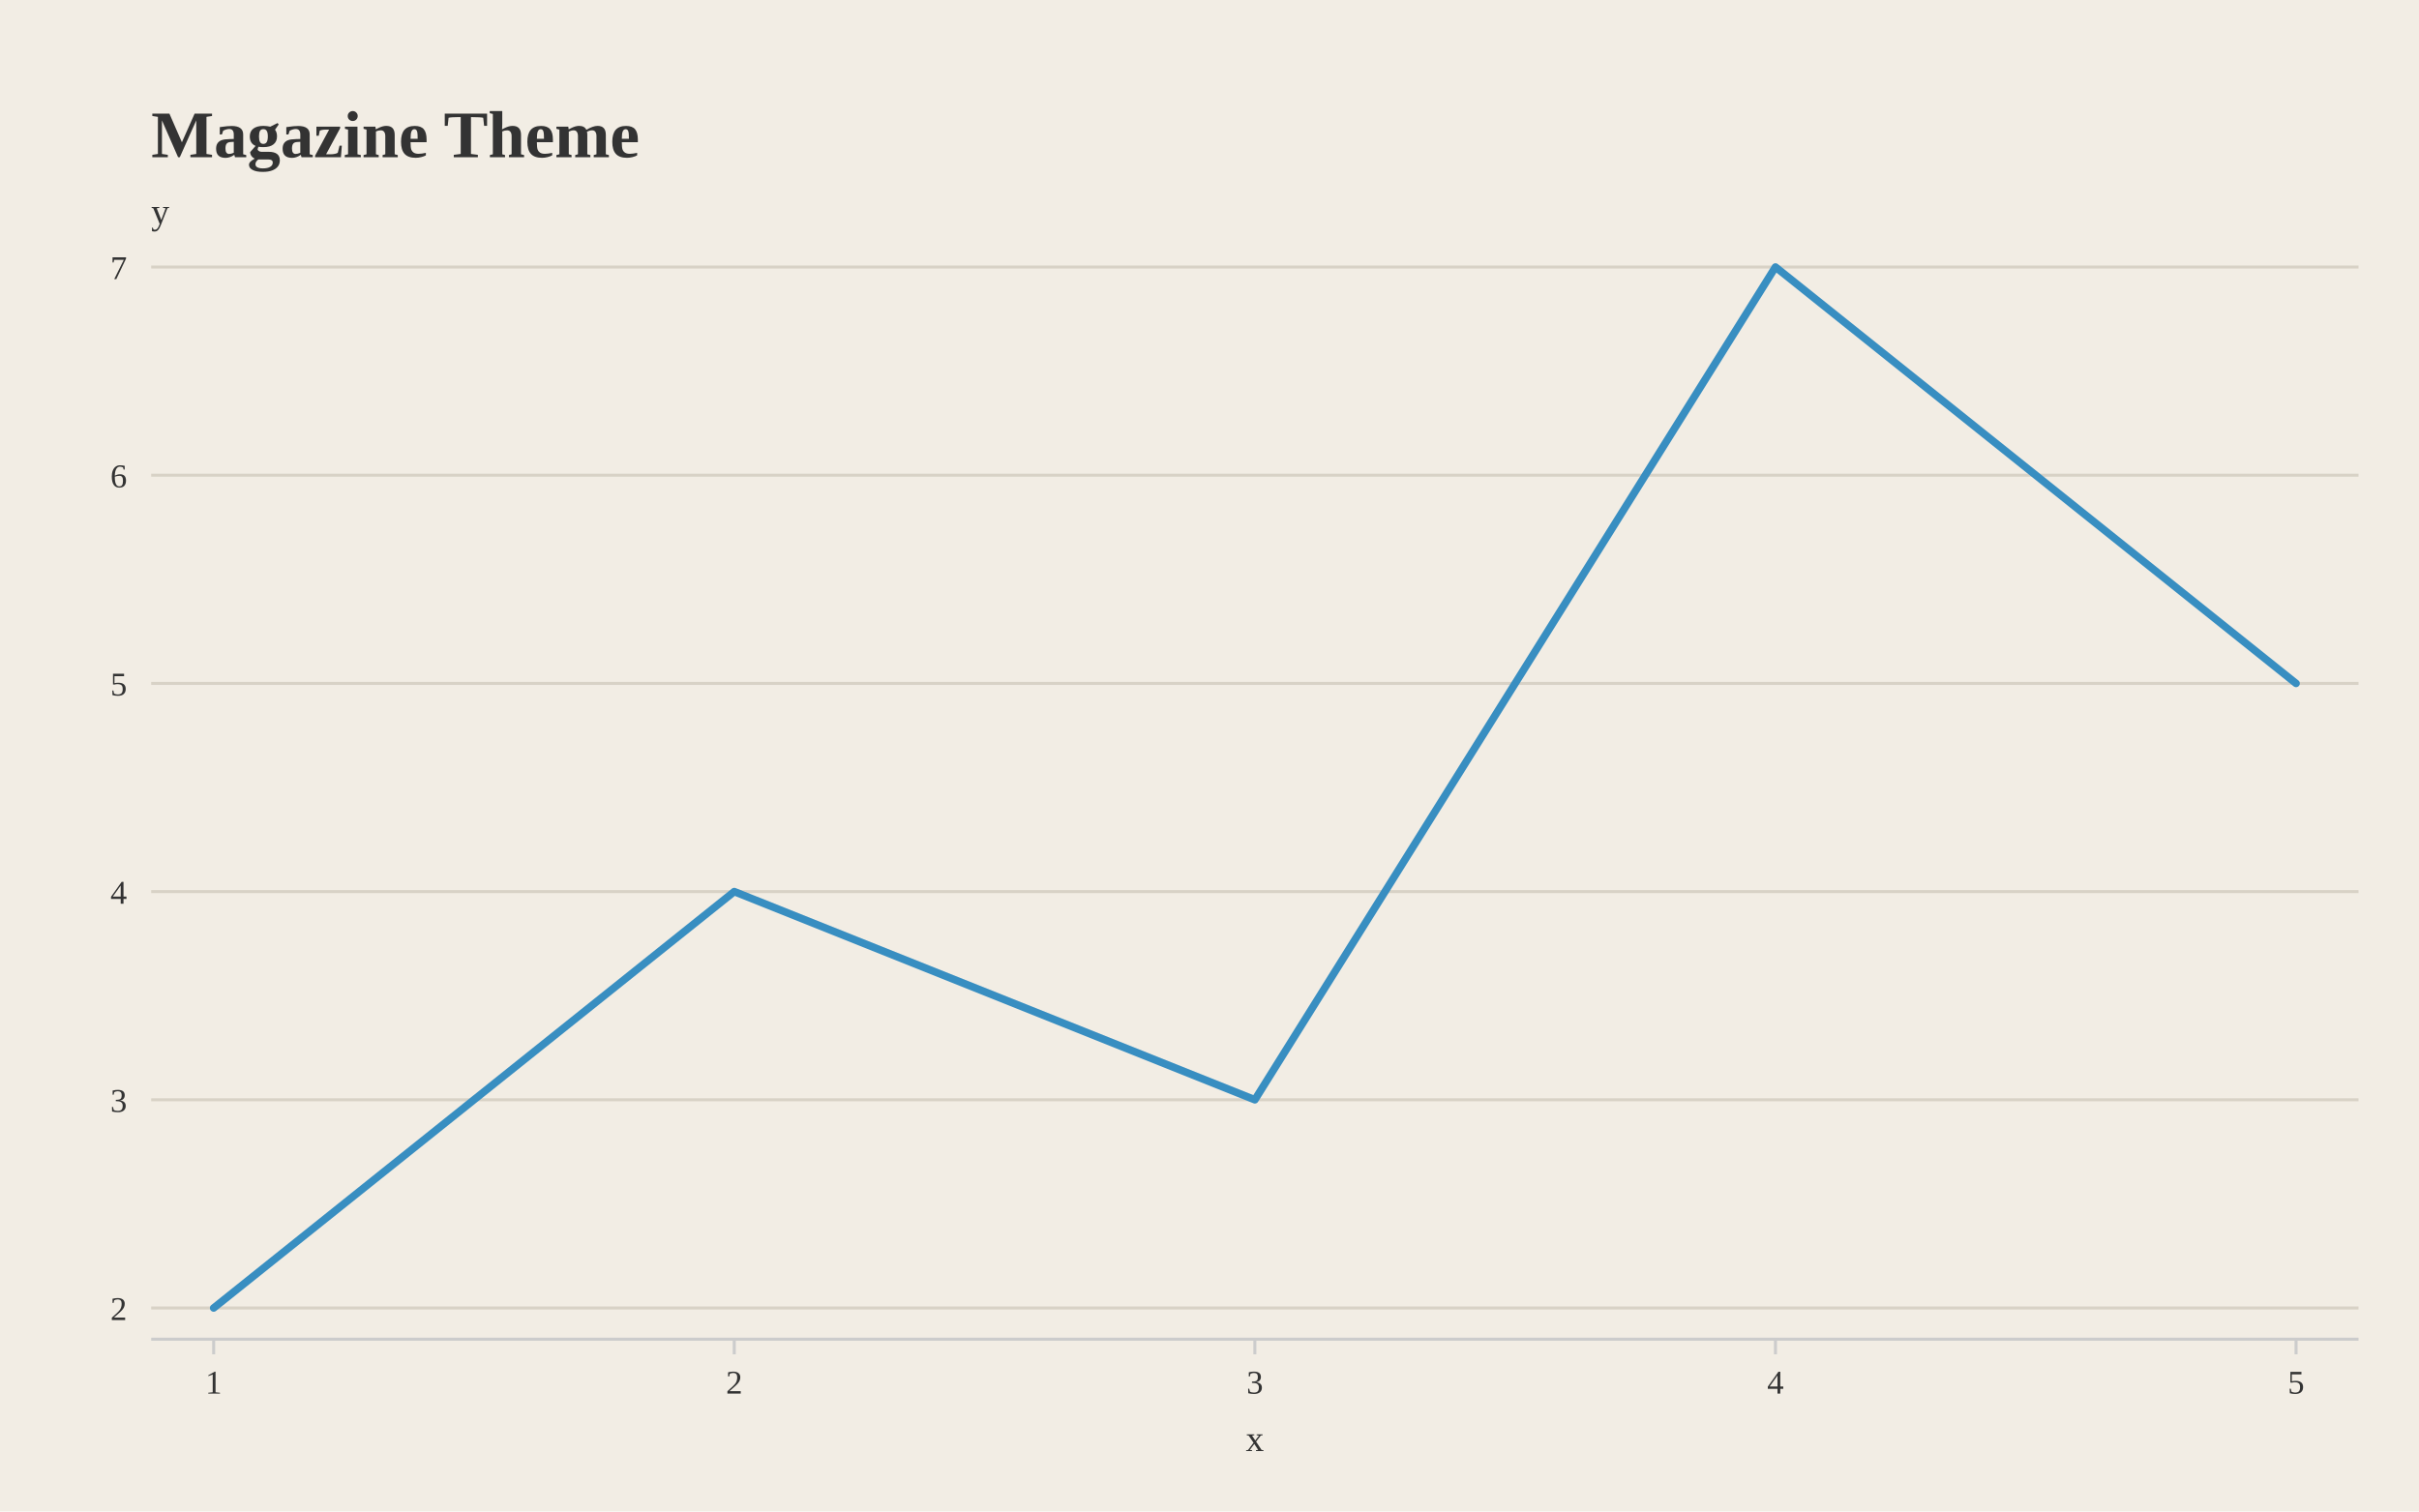
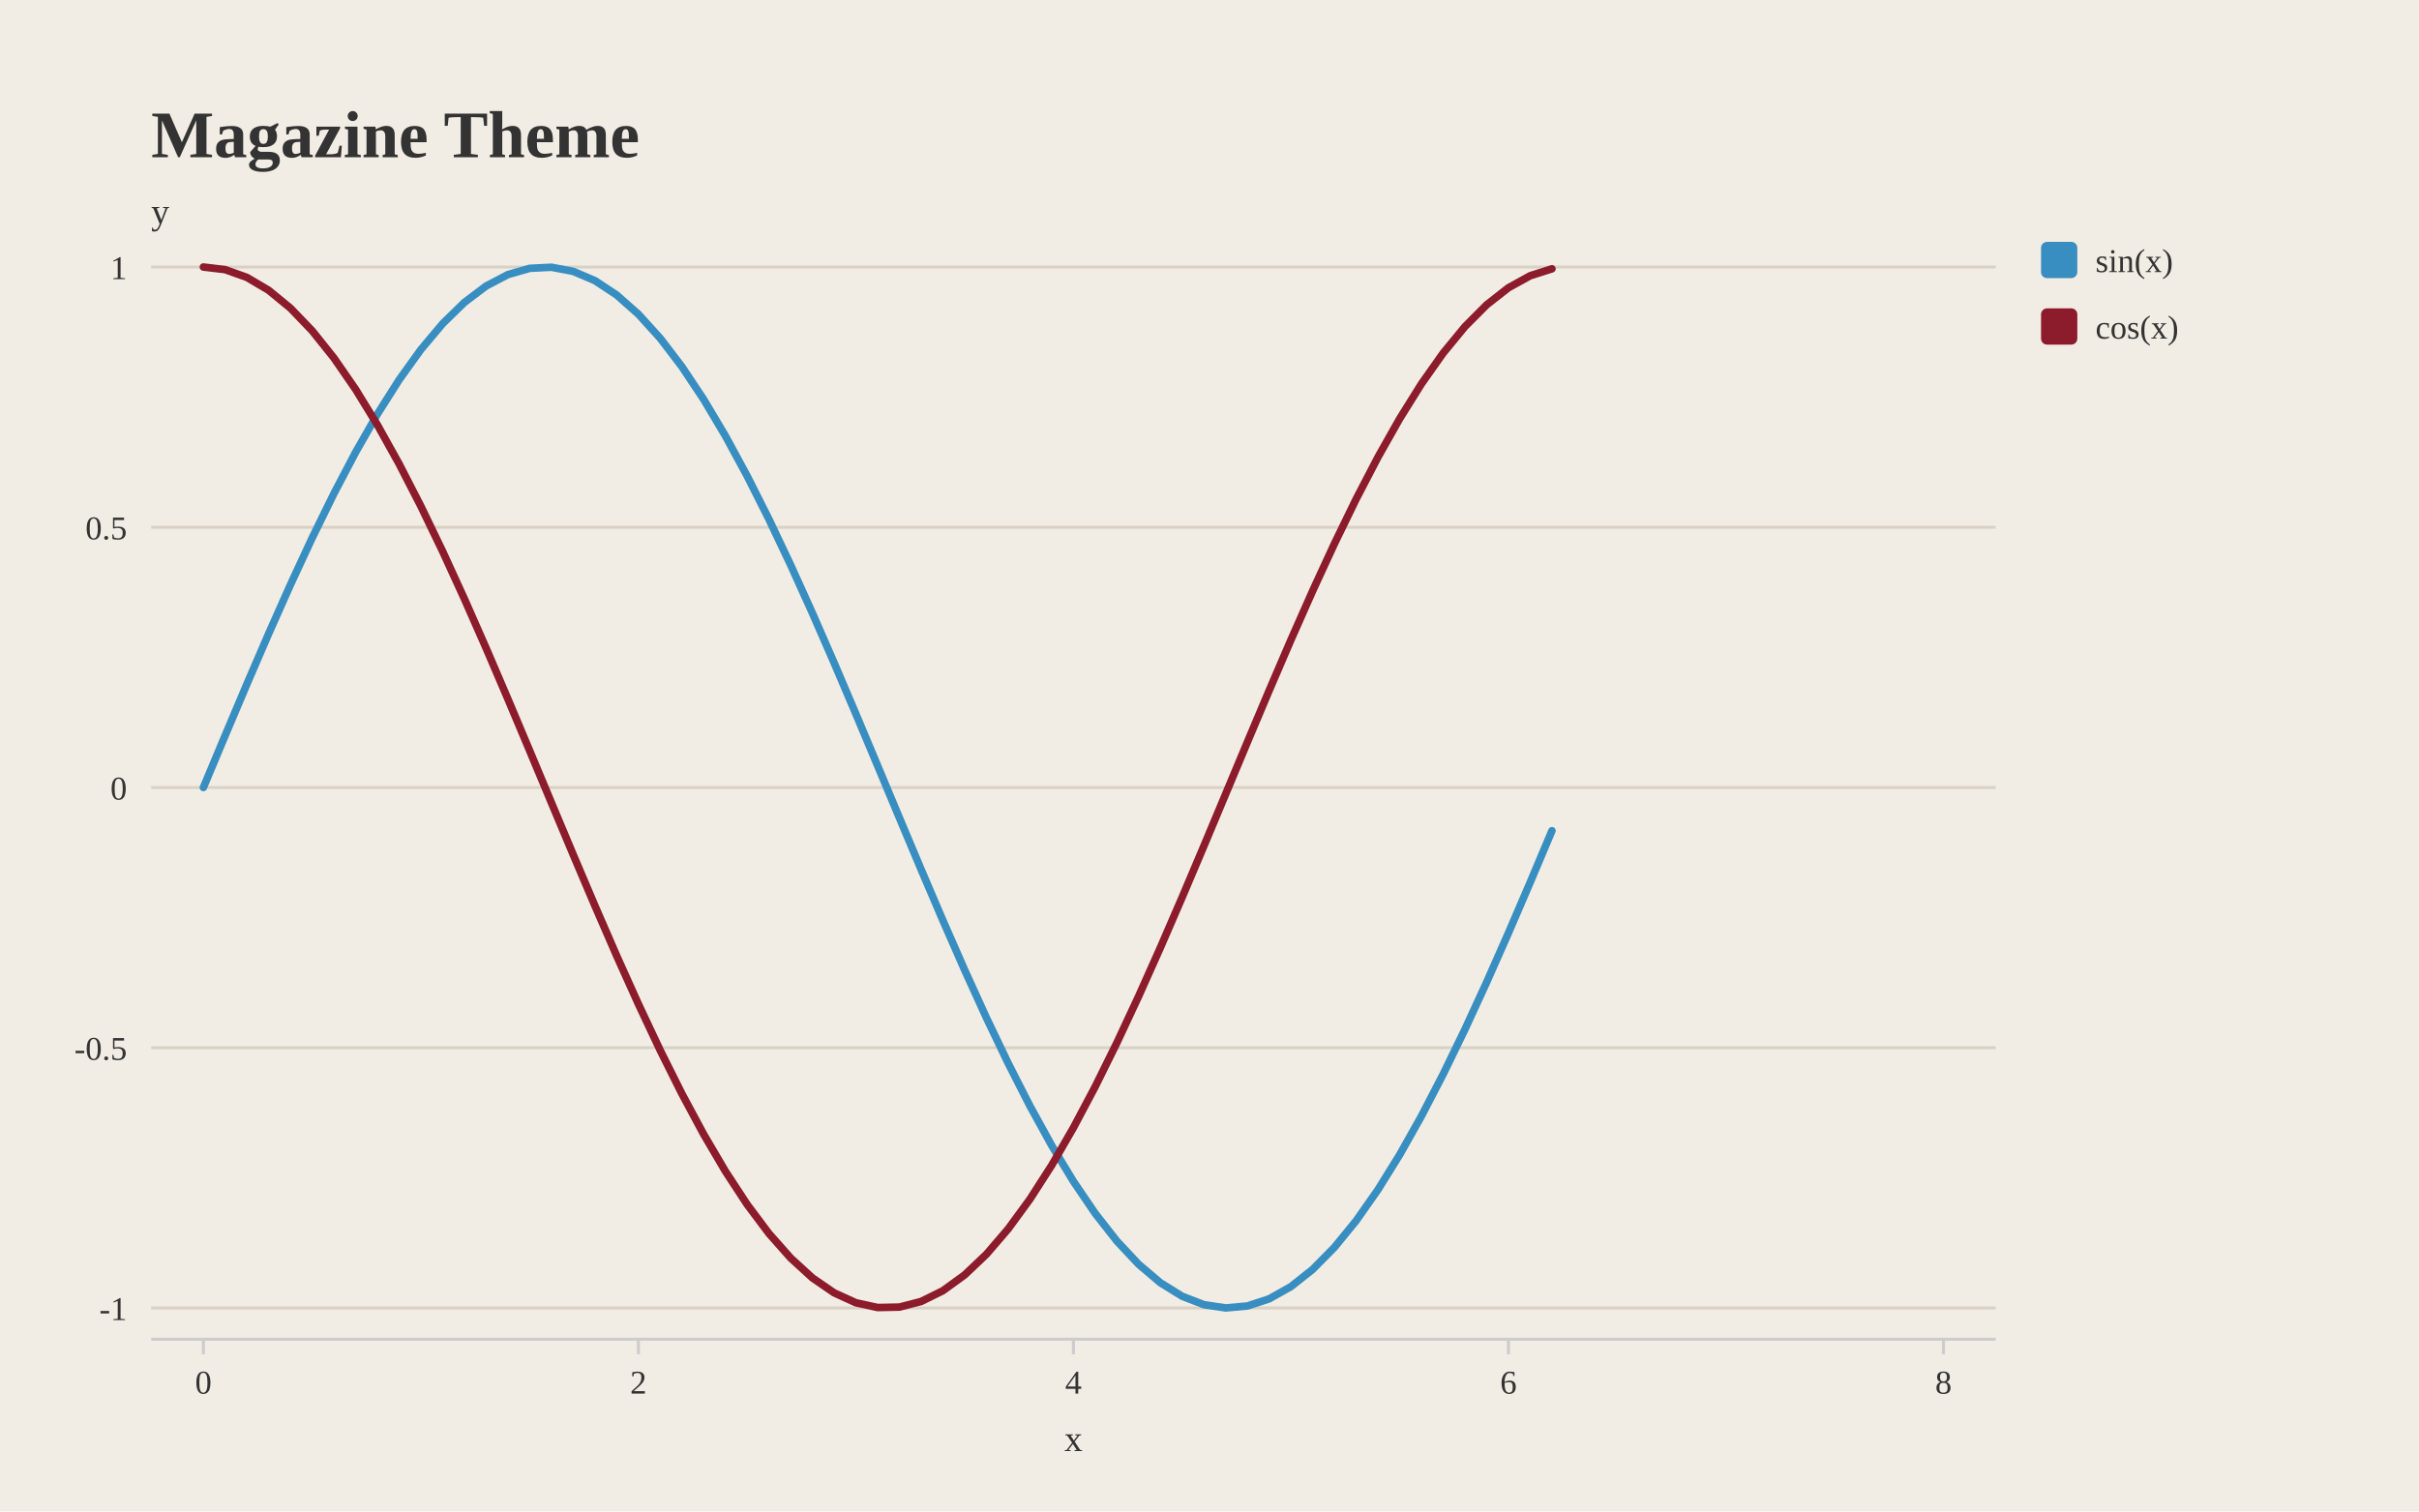
<svg xmlns="http://www.w3.org/2000/svg" width="800" height="500" viewBox="0 0 800.0 500.0">
  <defs>
    <clipPath id="plot-clip">
-       <rect x="50" y="78" width="730" height="365" />
+       <rect x="50" y="78" width="610" height="365" />
    </clipPath>
  </defs>
  <rect x="0" y="0" width="800" height="500" fill="#F2EDE4" />
-   <line x1="50" y1="432.67" x2="780" y2="432.67" stroke="#D8D2C6" stroke-width="1" />
-   <line x1="50" y1="363.802" x2="780" y2="363.802" stroke="#D8D2C6" stroke-width="1" />
-   <line x1="50" y1="294.934" x2="780" y2="294.934" stroke="#D8D2C6" stroke-width="1" />
-   <line x1="50" y1="226.066" x2="780" y2="226.066" stroke="#D8D2C6" stroke-width="1" />
-   <line x1="50" y1="157.198" x2="780" y2="157.198" stroke="#D8D2C6" stroke-width="1" />
-   <line x1="50" y1="88.33" x2="780" y2="88.33" stroke="#D8D2C6" stroke-width="1" />
-   <line x1="50" y1="443" x2="780" y2="443" stroke="#CCCCCC" stroke-width="1" />
+   <line x1="50" y1="432.67" x2="660" y2="432.67" stroke="#D8D2C6" stroke-width="1" />
+   <line x1="50" y1="346.585" x2="660" y2="346.585" stroke="#D8D2C6" stroke-width="1" />
+   <line x1="50" y1="260.5" x2="660" y2="260.5" stroke="#D8D2C6" stroke-width="1" />
+   <line x1="50" y1="174.415" x2="660" y2="174.415" stroke="#D8D2C6" stroke-width="1" />
+   <line x1="50" y1="88.33" x2="660" y2="88.33" stroke="#D8D2C6" stroke-width="1" />
+   <line x1="50" y1="443" x2="660" y2="443" stroke="#CCCCCC" stroke-width="1" />
  <g clip-path="url(#plot-clip)">
-     <polyline points="70.66,432.67 242.83,294.934 415,363.802 587.17,88.33 759.34,226.066" fill="none" stroke="#388EC1" stroke-width="2.5" stroke-linejoin="round" stroke-linecap="round" />
+     <polyline points="67.264,260.5 74.457,243.312 81.651,226.295 88.844,209.62 96.038,193.454 103.231,177.957 110.425,163.286 117.618,149.585 124.811,136.993 132.005,125.635 139.198,115.624 146.392,107.061 153.585,100.031 160.778,94.604 167.972,90.835 175.165,88.761 182.358,88.404 189.552,89.765 196.745,92.833 203.939,97.576 211.132,103.946 218.325,111.881 225.519,121.301 232.712,132.112 239.906,144.206 247.099,157.461 254.292,171.746 261.486,186.918 268.679,202.825 275.873,219.308 283.066,236.203 290.259,253.341 297.453,270.55 304.646,287.659 311.84,304.496 319.033,320.894 326.226,336.689 333.42,351.722 340.613,365.843 347.807,378.913 355,390.799 362.193,401.383 369.387,410.559 376.58,418.236 383.774,424.337 390.967,428.801 398.16,431.584 405.354,432.657 412.547,432.009 419.741,429.649 426.934,425.598 434.127,419.897 441.321,412.604 448.514,403.791 455.708,393.547 462.901,381.973 470.094,369.185 477.288,355.311 484.481,340.49 491.675,324.87 498.868,308.607 506.061,291.863 513.255,274.805" fill="none" stroke="#388EC1" stroke-width="2.5" stroke-linejoin="round" stroke-linecap="round" />
+     <polyline points="67.264,88.33 74.457,89.19 81.651,91.762 88.844,96.02 96.038,101.921 103.231,109.407 110.425,118.402 117.618,128.817 124.811,140.548 132.005,153.478 139.198,167.476 146.392,182.404 153.585,198.113 160.778,214.445 167.972,231.237 175.165,248.321 182.358,265.527 189.552,282.683 196.745,299.617 203.939,316.161 211.132,332.148 218.325,347.419 225.519,361.822 232.712,375.213 239.906,387.457 247.099,398.433 254.292,408.03 261.486,416.154 268.679,422.722 275.873,427.67 283.066,430.947 290.259,432.521 297.453,432.376 304.646,430.514 311.84,426.953 319.033,421.73 326.226,414.895 333.42,406.517 340.613,396.681 347.807,385.484 355,373.038 362.193,359.467 369.387,344.908 376.58,329.506 383.774,313.413 390.967,296.793 398.16,279.809 405.354,262.633 412.547,245.435 419.741,228.388 426.934,211.662 434.127,195.424 441.321,179.836 448.514,165.053 455.708,151.225 462.901,138.488 470.094,126.971 477.288,116.788 484.481,108.04 491.675,100.816 498.868,95.188 506.061,91.211 513.255,88.925" fill="none" stroke="#8C1B2B" stroke-width="2.5" stroke-linejoin="round" stroke-linecap="round" />
  </g>
-   <line x1="70.66" y1="443" x2="70.66" y2="448" stroke="#CCCCCC" stroke-width="1" />
-   <text x="70.66" y="461" font-family="Georgia, Times New Roman, serif" font-size="11" fill="#333333" text-anchor="middle">1</text>
-   <line x1="242.83" y1="443" x2="242.83" y2="448" stroke="#CCCCCC" stroke-width="1" />
-   <text x="242.83" y="461" font-family="Georgia, Times New Roman, serif" font-size="11" fill="#333333" text-anchor="middle">2</text>
-   <line x1="415" y1="443" x2="415" y2="448" stroke="#CCCCCC" stroke-width="1" />
-   <text x="415" y="461" font-family="Georgia, Times New Roman, serif" font-size="11" fill="#333333" text-anchor="middle">3</text>
-   <line x1="587.17" y1="443" x2="587.17" y2="448" stroke="#CCCCCC" stroke-width="1" />
-   <text x="587.17" y="461" font-family="Georgia, Times New Roman, serif" font-size="11" fill="#333333" text-anchor="middle">4</text>
-   <line x1="759.34" y1="443" x2="759.34" y2="448" stroke="#CCCCCC" stroke-width="1" />
-   <text x="759.34" y="461" font-family="Georgia, Times New Roman, serif" font-size="11" fill="#333333" text-anchor="middle">5</text>
-   <text x="42" y="436.67" font-family="Georgia, Times New Roman, serif" font-size="11" fill="#333333" text-anchor="end">2</text>
-   <text x="42" y="367.802" font-family="Georgia, Times New Roman, serif" font-size="11" fill="#333333" text-anchor="end">3</text>
-   <text x="42" y="298.934" font-family="Georgia, Times New Roman, serif" font-size="11" fill="#333333" text-anchor="end">4</text>
-   <text x="42" y="230.066" font-family="Georgia, Times New Roman, serif" font-size="11" fill="#333333" text-anchor="end">5</text>
-   <text x="42" y="161.198" font-family="Georgia, Times New Roman, serif" font-size="11" fill="#333333" text-anchor="end">6</text>
-   <text x="42" y="92.33" font-family="Georgia, Times New Roman, serif" font-size="11" fill="#333333" text-anchor="end">7</text>
+   <line x1="67.264" y1="443" x2="67.264" y2="448" stroke="#CCCCCC" stroke-width="1" />
+   <text x="67.264" y="461" font-family="Georgia, Times New Roman, serif" font-size="11" fill="#333333" text-anchor="middle">0</text>
+   <line x1="211.132" y1="443" x2="211.132" y2="448" stroke="#CCCCCC" stroke-width="1" />
+   <text x="211.132" y="461" font-family="Georgia, Times New Roman, serif" font-size="11" fill="#333333" text-anchor="middle">2</text>
+   <line x1="355" y1="443" x2="355" y2="448" stroke="#CCCCCC" stroke-width="1" />
+   <text x="355" y="461" font-family="Georgia, Times New Roman, serif" font-size="11" fill="#333333" text-anchor="middle">4</text>
+   <line x1="498.868" y1="443" x2="498.868" y2="448" stroke="#CCCCCC" stroke-width="1" />
+   <text x="498.868" y="461" font-family="Georgia, Times New Roman, serif" font-size="11" fill="#333333" text-anchor="middle">6</text>
+   <line x1="642.736" y1="443" x2="642.736" y2="448" stroke="#CCCCCC" stroke-width="1" />
+   <text x="642.736" y="461" font-family="Georgia, Times New Roman, serif" font-size="11" fill="#333333" text-anchor="middle">8</text>
+   <text x="42" y="436.67" font-family="Georgia, Times New Roman, serif" font-size="11" fill="#333333" text-anchor="end">-1</text>
+   <text x="42" y="350.585" font-family="Georgia, Times New Roman, serif" font-size="11" fill="#333333" text-anchor="end">-0.5</text>
+   <text x="42" y="264.5" font-family="Georgia, Times New Roman, serif" font-size="11" fill="#333333" text-anchor="end">0</text>
+   <text x="42" y="178.415" font-family="Georgia, Times New Roman, serif" font-size="11" fill="#333333" text-anchor="end">0.5</text>
+   <text x="42" y="92.33" font-family="Georgia, Times New Roman, serif" font-size="11" fill="#333333" text-anchor="end">1</text>
  <text x="50" y="52" font-family="Georgia, Times New Roman, serif" font-size="22" fill="#333333" text-anchor="start" font-weight="bold">Magazine Theme</text>
-   <text x="415" y="480" font-family="Georgia, Times New Roman, serif" font-size="12" fill="#333333" text-anchor="middle">x</text>
+   <text x="355" y="480" font-family="Georgia, Times New Roman, serif" font-size="12" fill="#333333" text-anchor="middle">x</text>
  <text x="50" y="74" font-family="Georgia, Times New Roman, serif" font-size="12" fill="#333333" text-anchor="start">y</text>
+   <rect x="675" y="80" width="12" height="12" fill="#388EC1" rx="2" />
+   <text x="693" y="90" font-family="Georgia, Times New Roman, serif" font-size="11" fill="#333333" text-anchor="start">sin(x)</text>
+   <rect x="675" y="102" width="12" height="12" fill="#8C1B2B" rx="2" />
+   <text x="693" y="112" font-family="Georgia, Times New Roman, serif" font-size="11" fill="#333333" text-anchor="start">cos(x)</text>
</svg>
